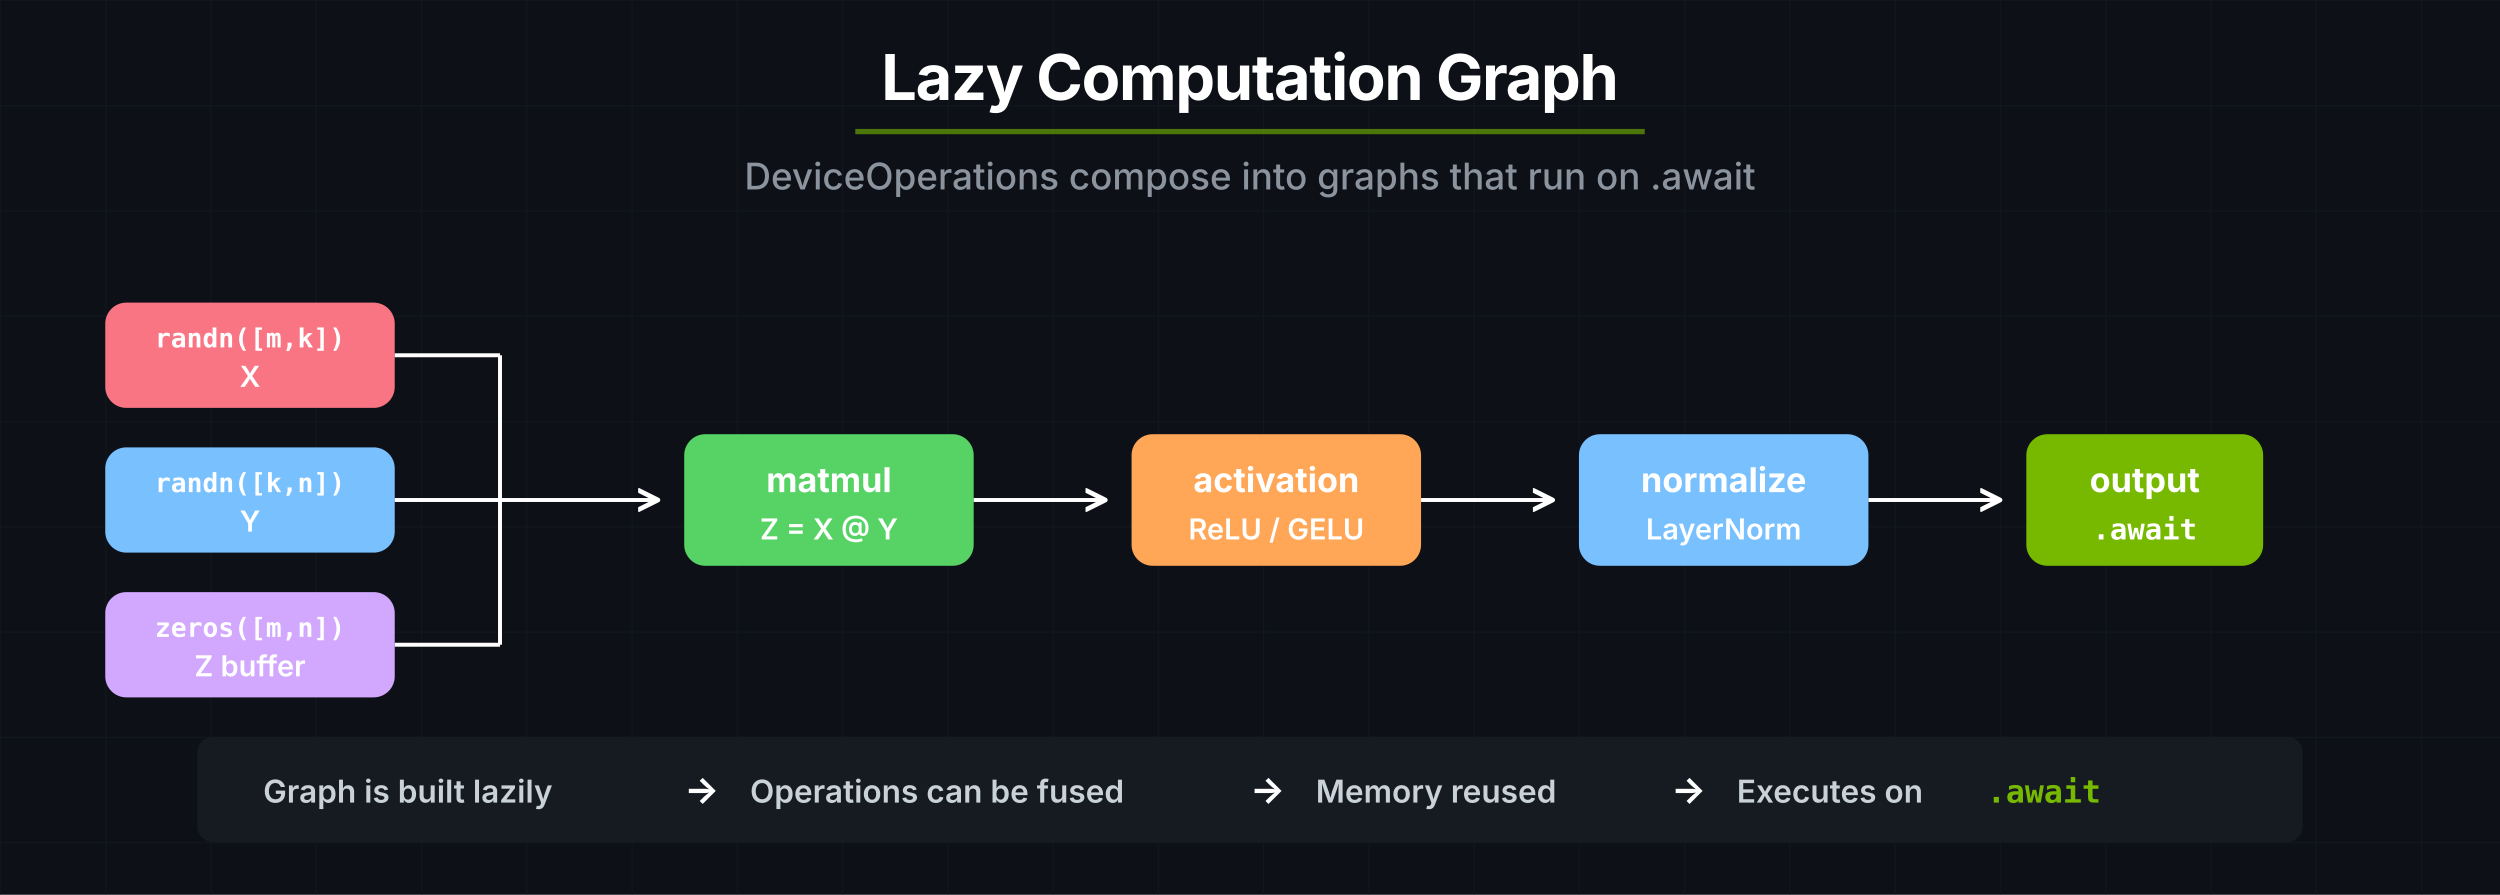
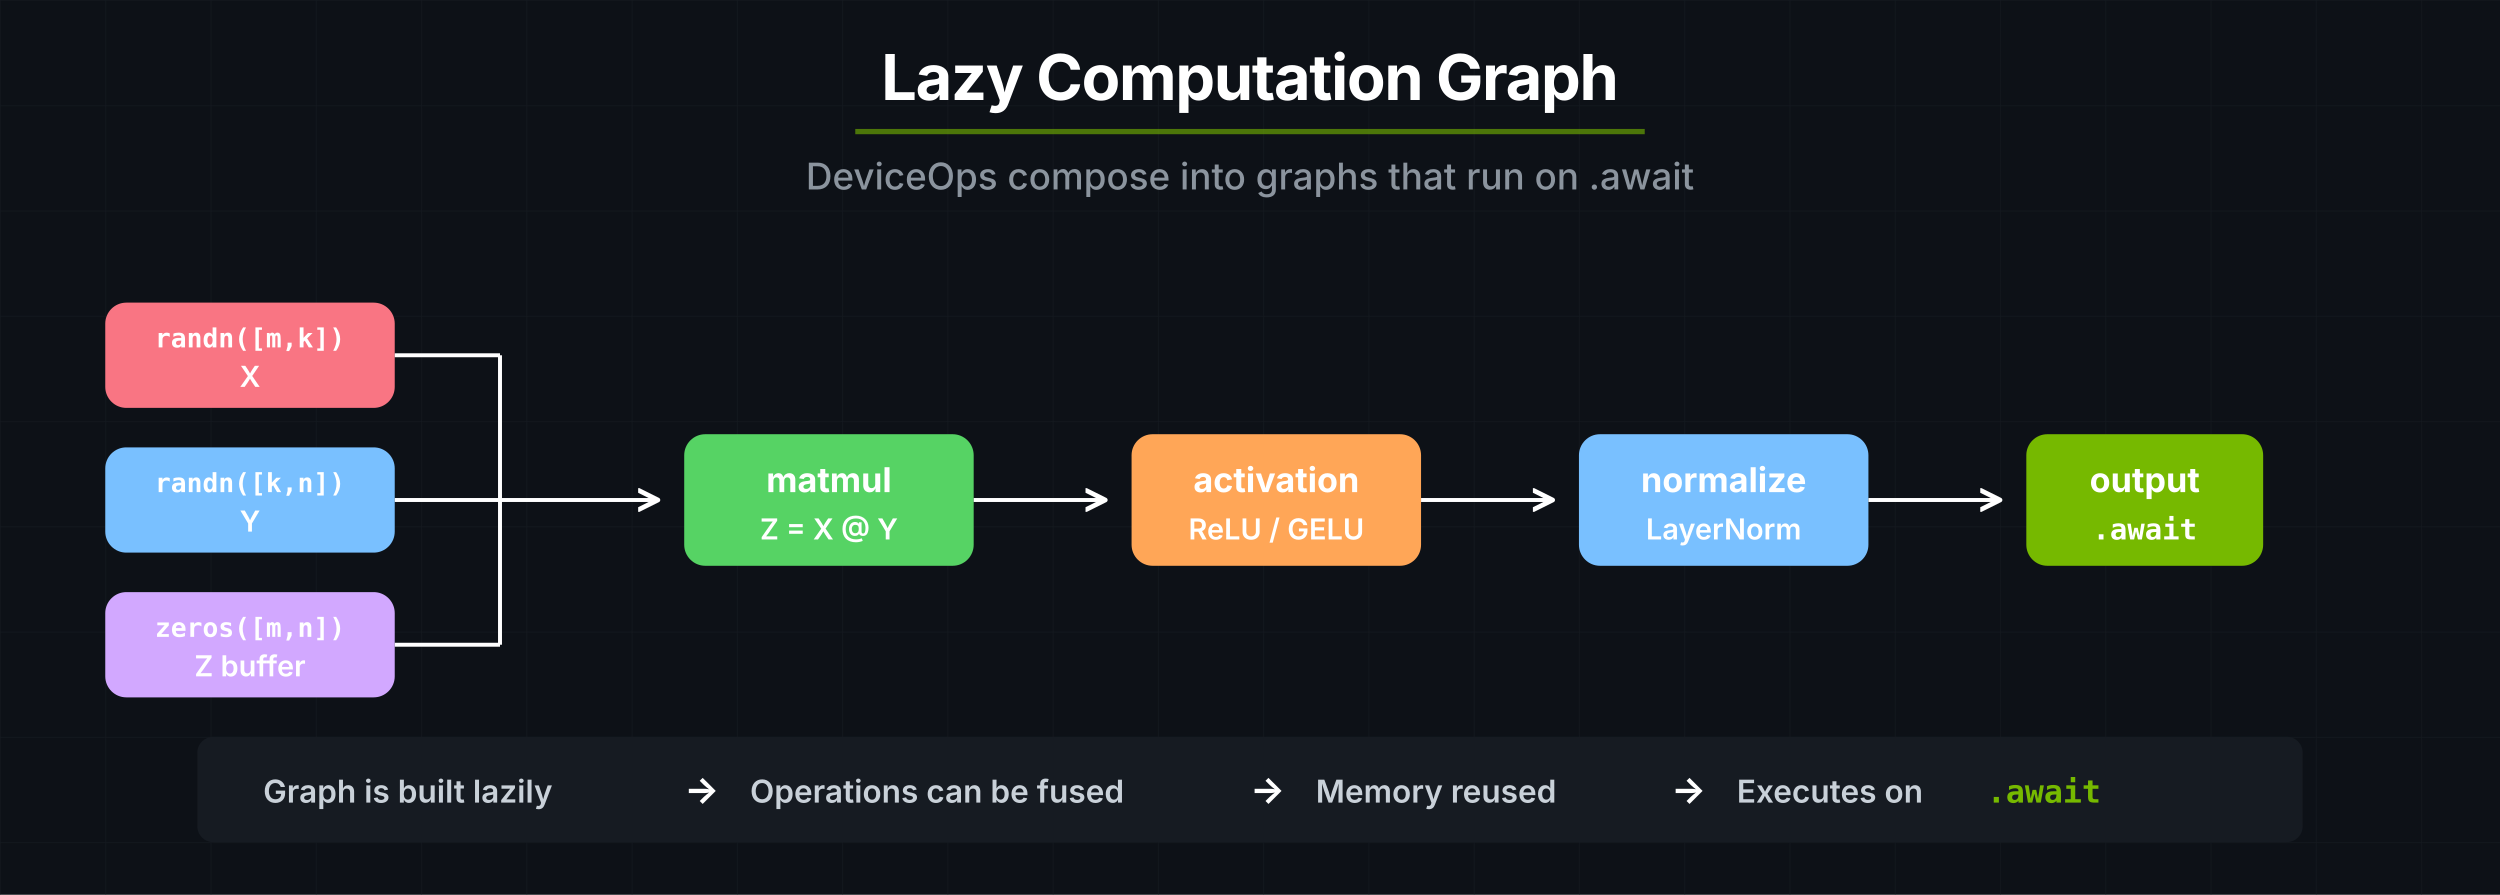
<svg xmlns="http://www.w3.org/2000/svg" viewBox="0 0 950 340" font-family="'NVIDIA', 'Inter', 'SF Pro Display', Arial, sans-serif">
  <defs>
    <style type="text/css">
      @font-face {
        font-family: 'NVIDIA';
        font-style: normal;
        font-weight: 400;
        src: url('https://images.nvidia.com/etc/designs/nvidiaGDC/clientlibs_base/fonts/nvidia-sans/GLOBAL/NVIDIASans_W_Rg.woff2') format('woff2');
      }
      @font-face {
        font-family: 'RobotoMono';
        font-style: normal;
        font-weight: 400;
        src: url('https://images.nvidia.com/etc/designs/nvidiaGDC/clientlibs_base/fonts/Roboto_Mono/static/RobotoMono-Regular.ttf') format('truetype');
      }
    </style>
    <pattern id="grid" width="40" height="40" patternUnits="userSpaceOnUse">
      <path d="M 40 0 L 0 0 0 40" fill="none" stroke="#1c2128" stroke-width="0.5" />
    </pattern>
    <marker id="arrow-white" markerWidth="6" markerHeight="6" refX="5" refY="3" orient="auto">
      <path d="M 0 0.5 L 5 3 L 0 5.5" fill="none" stroke="#ffffff" stroke-width="1.2" stroke-linecap="round" stroke-linejoin="round" />
    </marker>
  </defs>
  <rect width="950" height="340" fill="#0d1117" />
  <rect width="950" height="340" fill="url(#grid)" opacity="0.5" />
  <text x="475" y="38" text-anchor="middle" font-size="24" font-weight="700" fill="#ffffff" letter-spacing="-0.5">Lazy Computation Graph</text>
  <line x1="325" y1="50" x2="625" y2="50" stroke="#76B900" stroke-width="2" opacity="0.6" />
-   <text x="475" y="72" text-anchor="middle" font-size="14" font-weight="500" fill="#8b949e">DeviceOperations compose into graphs that run on .await</text>
+   <text x="475" y="72" text-anchor="middle" font-size="14" font-weight="500" fill="#8b949e">DeviceOps compose into graphs that run on .await</text>
  <g transform="translate(40, 115)">
    <rect x="0" y="0" width="110" height="40" rx="8" fill="#f97583" />
    <text x="55" y="17" text-anchor="middle" font-family="'RobotoMono', monospace" font-size="10" font-weight="600" fill="#ffffff">randn([m,k])</text>
    <text x="55" y="32" text-anchor="middle" font-size="11" font-weight="600" fill="#ffffff">X</text>
    <rect x="0" y="55" width="110" height="40" rx="8" fill="#79c0ff" />
    <text x="55" y="72" text-anchor="middle" font-family="'RobotoMono', monospace" font-size="10" font-weight="600" fill="#ffffff">randn([k,n])</text>
    <text x="55" y="87" text-anchor="middle" font-size="11" font-weight="600" fill="#ffffff">Y</text>
    <rect x="0" y="110" width="110" height="40" rx="8" fill="#d2a8ff" />
    <text x="55" y="127" text-anchor="middle" font-family="'RobotoMono', monospace" font-size="10" font-weight="600" fill="#ffffff">zeros([m,n])</text>
    <text x="55" y="142" text-anchor="middle" font-size="11" font-weight="600" fill="#ffffff">Z buffer</text>
  </g>
  <g>
    <line x1="150" y1="135" x2="190" y2="135" stroke="#ffffff" stroke-width="1.5" />
    <line x1="150" y1="190" x2="190" y2="190" stroke="#ffffff" stroke-width="1.5" />
    <line x1="150" y1="245" x2="190" y2="245" stroke="#ffffff" stroke-width="1.5" />
    <line x1="190" y1="135" x2="190" y2="245" stroke="#ffffff" stroke-width="1.5" />
    <line x1="190" y1="190" x2="250" y2="190" stroke="#ffffff" stroke-width="1.5" marker-end="url(#arrow-white)" />
  </g>
  <g transform="translate(260, 165)">
    <rect x="0" y="0" width="110" height="50" rx="8" fill="#56d364" />
    <text x="55" y="22" text-anchor="middle" font-size="13" font-weight="700" fill="#ffffff">matmul</text>
    <text x="55" y="40" text-anchor="middle" font-size="11" font-weight="600" fill="#ffffff">Z = X @ Y</text>
  </g>
  <line x1="370" y1="190" x2="420" y2="190" stroke="#ffffff" stroke-width="1.5" marker-end="url(#arrow-white)" />
  <g transform="translate(430, 165)">
    <rect x="0" y="0" width="110" height="50" rx="8" fill="#ffa657" />
    <text x="55" y="22" text-anchor="middle" font-size="13" font-weight="700" fill="#ffffff">activation</text>
    <text x="55" y="40" text-anchor="middle" font-size="11" font-weight="600" fill="#ffffff">ReLU / GELU</text>
  </g>
  <line x1="540" y1="190" x2="590" y2="190" stroke="#ffffff" stroke-width="1.5" marker-end="url(#arrow-white)" />
  <g transform="translate(600, 165)">
    <rect x="0" y="0" width="110" height="50" rx="8" fill="#79c0ff" />
    <text x="55" y="22" text-anchor="middle" font-size="13" font-weight="700" fill="#ffffff">normalize</text>
    <text x="55" y="40" text-anchor="middle" font-size="11" font-weight="600" fill="#ffffff">LayerNorm</text>
  </g>
  <line x1="710" y1="190" x2="760" y2="190" stroke="#ffffff" stroke-width="1.5" marker-end="url(#arrow-white)" />
  <g transform="translate(770, 165)">
    <rect x="0" y="0" width="90" height="50" rx="8" fill="#76B900" />
    <text x="45" y="22" text-anchor="middle" font-size="13" font-weight="700" fill="#ffffff">output</text>
    <text x="45" y="40" text-anchor="middle" font-family="'RobotoMono', monospace" font-size="11" font-weight="600" fill="#ffffff">.await</text>
  </g>
  <g transform="translate(75, 280)">
    <rect x="0" y="0" width="800" height="40" rx="6" fill="#161b22" />
    <text x="25" y="25" font-size="12" font-weight="600" fill="#c9d1d9">Graph is built lazily</text>
    <text x="185" y="25" font-size="14" font-weight="700" fill="#ffffff">→</text>
    <text x="210" y="25" font-size="12" font-weight="600" fill="#c9d1d9">Operations can be fused</text>
    <text x="400" y="25" font-size="14" font-weight="700" fill="#ffffff">→</text>
    <text x="425" y="25" font-size="12" font-weight="600" fill="#c9d1d9">Memory reused</text>
    <text x="560" y="25" font-size="14" font-weight="700" fill="#ffffff">→</text>
    <text x="585" y="25" font-size="12" font-weight="600" fill="#c9d1d9">Executes on</text>
    <text x="680" y="25" font-family="'RobotoMono', monospace" font-size="12" font-weight="700" fill="#76B900">.await</text>
  </g>
</svg>
